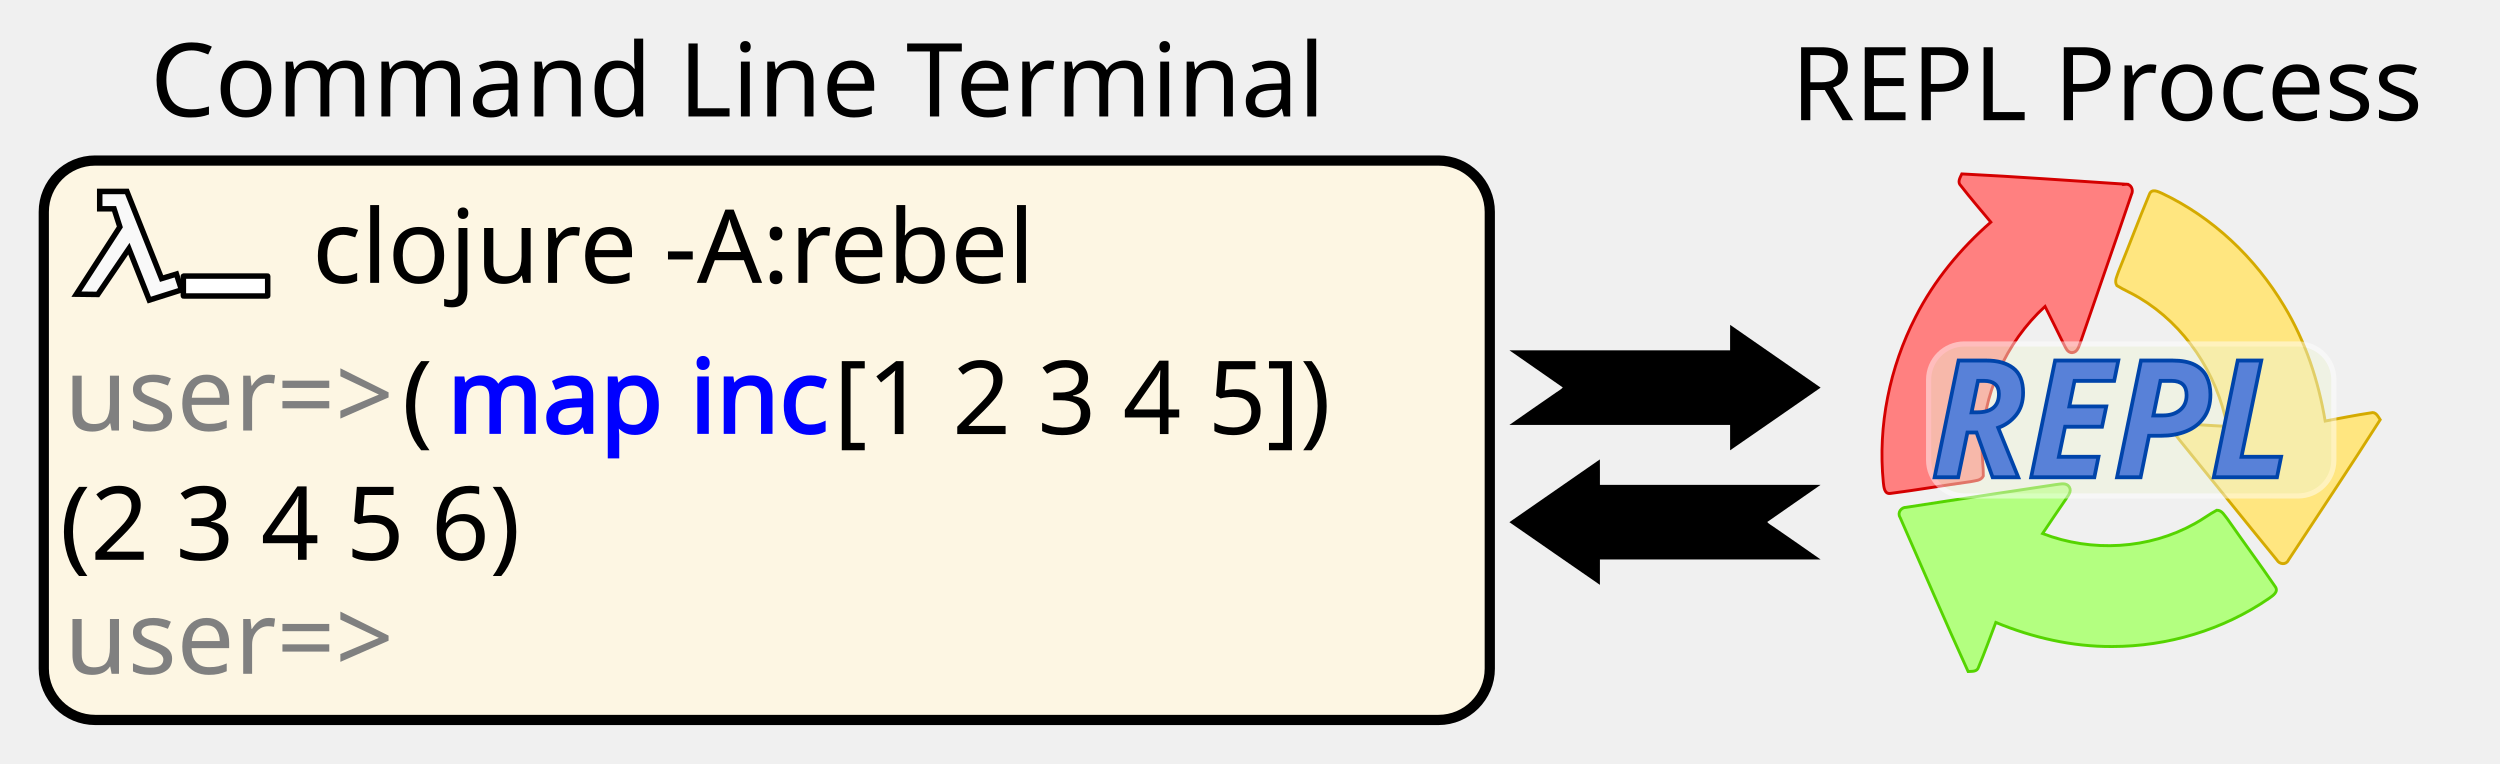
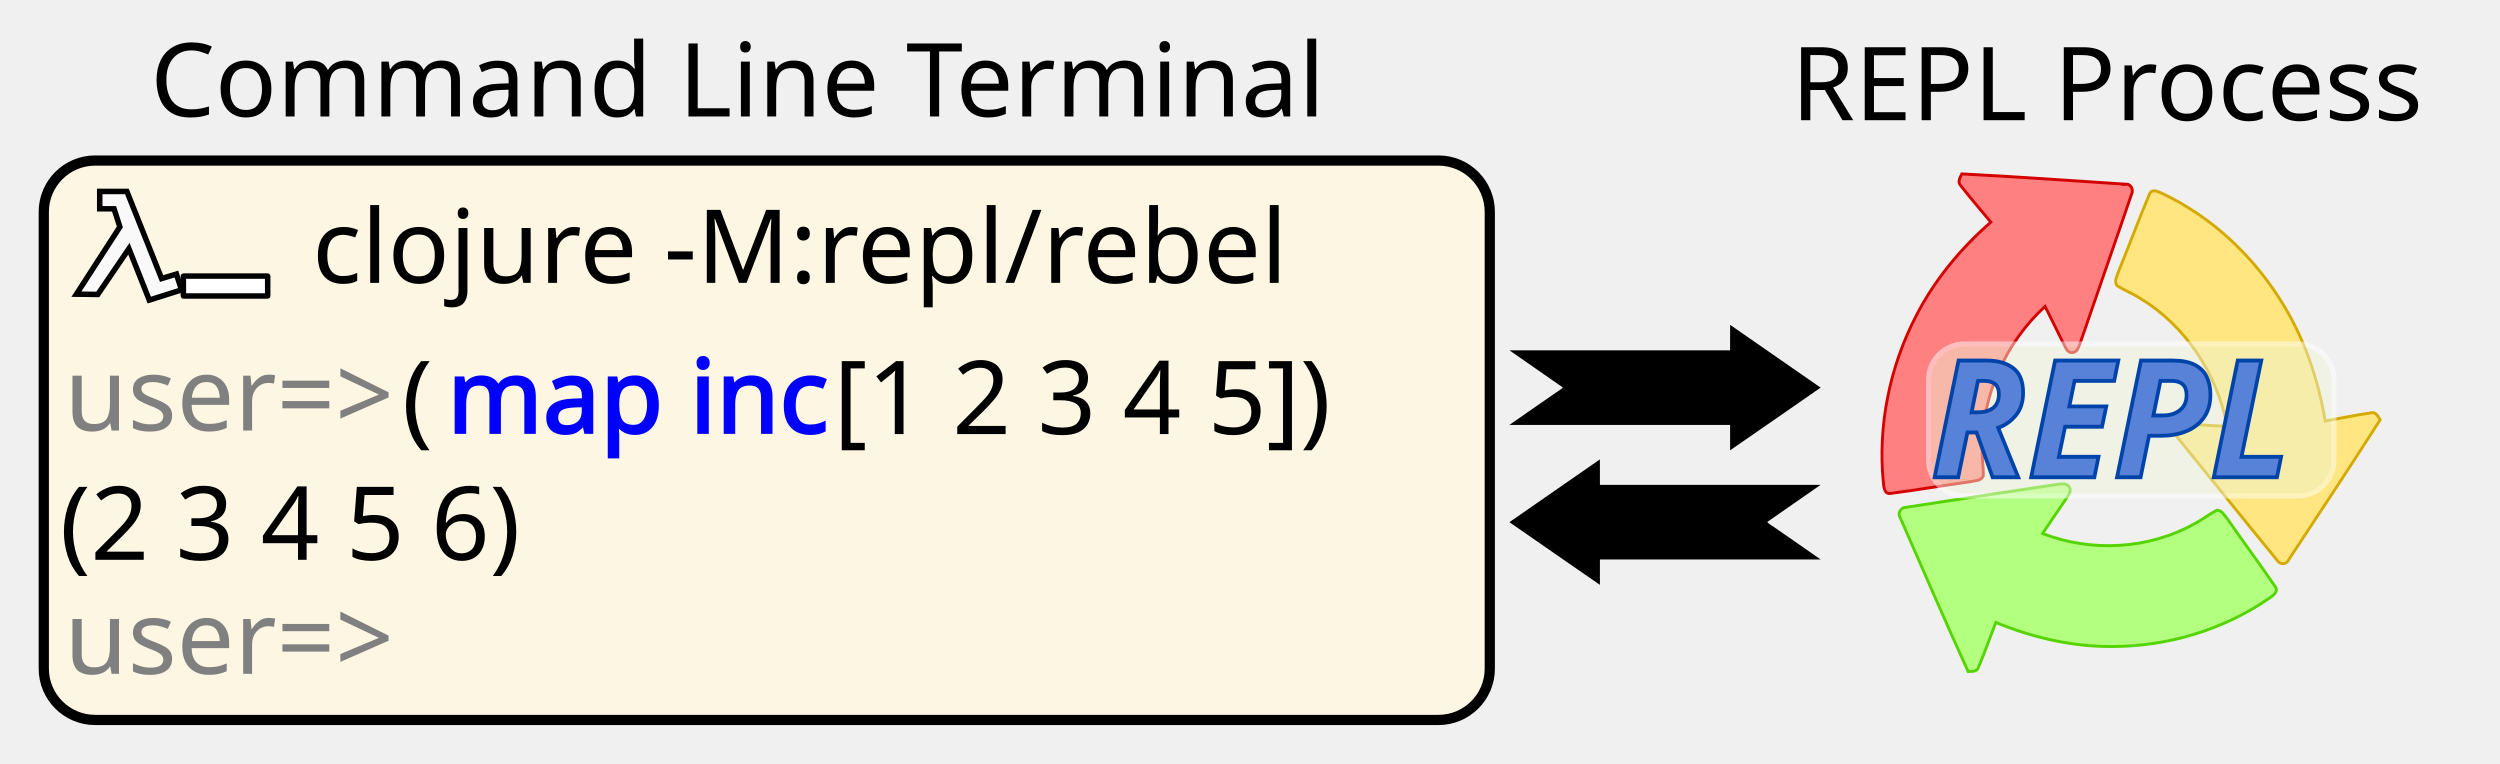
<svg xmlns="http://www.w3.org/2000/svg" xmlns:xlink="http://www.w3.org/1999/xlink" width="258.548mm" height="78.985mm" viewBox="0 0 258.548 78.985" version="1.1" id="svg912">
  <defs id="defs906">
    <linearGradient gradientTransform="matrix(0.63636,0,0,0.62142,-252.21,-311.09)" gradientUnits="userSpaceOnUse" y2="507.8" x2="0" y1="542.8" id="0">
      <stop stop-color="#252525" id="stop4039" />
      <stop offset="1" stop-color="#4c4c4c" id="stop4041" />
    </linearGradient>
    <linearGradient id="linearGradient4221">
      <stop id="stop4223" offset="0" style="stop-color:#c0c0dc;stop-opacity:1" />
      <stop style="stop-color:#c0c0dd;stop-opacity:1" offset="0.114" id="stop4225" />
      <stop id="stop4227" offset="0.479" style="stop-color:#a191bf;stop-opacity:1" />
      <stop id="stop4229" offset="1" style="stop-color:#625681;stop-opacity:1" />
    </linearGradient>
    <linearGradient gradientTransform="matrix(0.4887125,0,0,0.4887125,7.567404,560.782)" xlink:href="#linearGradient4274" id="linearGradient7595" x1="-0.654" y1="934.566" x2="46.893" y2="951.898" gradientUnits="userSpaceOnUse" />
    <linearGradient id="linearGradient4274">
      <stop id="stop4276" offset="0" style="stop-color:#eeeeec;stop-opacity:1" />
      <stop style="stop-color:#eeeeec;stop-opacity:1" offset="0.084" id="stop4181" />
      <stop id="stop4280" offset="0.351" style="stop-color:#eeeeec;stop-opacity:1" />
      <stop id="stop4282" offset="1" style="stop-color:#e0d5d5;stop-opacity:1" />
    </linearGradient>
    <linearGradient xlink:href="#linearGradient7589" id="linearGradient4317" x1="303.644" y1="608.878" x2="396.91" y2="672.258" gradientUnits="userSpaceOnUse" gradientTransform="matrix(0.1922971,0.06206447,-0.1003191,0.1702386,27.9476,914.5521)" />
    <linearGradient id="linearGradient7589">
      <stop id="stop7591" offset="0" style="stop-color:#351347;stop-opacity:1" />
      <stop id="stop7593" offset="1" style="stop-color:#5c3566;stop-opacity:0;" />
    </linearGradient>
    <linearGradient xlink:href="#linearGradient4311" id="linearGradient4301" x1="306.884" y1="425.158" x2="377.032" y2="364.663" gradientUnits="userSpaceOnUse" gradientTransform="matrix(0.07485012,0.08932098,-0.08626544,0.06221301,53.22269,961.6441)" />
    <linearGradient id="linearGradient4311">
      <stop style="stop-color:#351e47;stop-opacity:1" offset="0" id="stop4313" />
      <stop style="stop-color:#5c3566;stop-opacity:0;" offset="1" id="stop4315" />
    </linearGradient>
    <linearGradient xlink:href="#linearGradient4274" id="linearGradient4230" x1="267.654" y1="527.335" x2="329.167" y2="429.496" gradientUnits="userSpaceOnUse" gradientTransform="matrix(0.1515328,0.0143268,-0.0143268,0.1515328,-12.64197,950.2851)" />
    <linearGradient xlink:href="#linearGradient4196" id="linearGradient5577" x1="308.41" y1="511.441" x2="190.849" y2="465.961" gradientUnits="userSpaceOnUse" gradientTransform="matrix(-0.13467,0.03941451,0.04093431,0.1398628,58.64004,937.7004)" />
    <linearGradient id="linearGradient4196">
      <stop style="stop-color:#ffffff;stop-opacity:1" offset="0" id="stop4198" />
      <stop id="stop4200" offset="0.114" style="stop-color:#fffff2;stop-opacity:1" />
      <stop style="stop-color:#d2acd2;stop-opacity:1" offset="0.479" id="stop4202" />
      <stop style="stop-color:#123069;stop-opacity:1" offset="1" id="stop4204" />
    </linearGradient>
    <radialGradient xlink:href="#linearGradient6003" id="radialGradient5136-0-6-65-3-7" cx="322.171" cy="472.517" fx="322.171" fy="472.517" r="169" gradientUnits="userSpaceOnUse" gradientTransform="matrix(0.3533023,0.2238022,-0.2051948,0.2812126,-702.2763,-398.3032)" />
    <linearGradient id="linearGradient6003">
      <stop id="stop6005" offset="0" style="stop-color:#c2c6db;stop-opacity:1" />
      <stop style="stop-color:#bab1e0;stop-opacity:1" offset="0.34" id="stop6007" />
      <stop style="stop-color:#8d77a3;stop-opacity:1" offset="0.444" id="stop6009" />
      <stop id="stop6011" offset="0.552" style="stop-color:#675a84;stop-opacity:1" />
      <stop id="stop6013" offset="1" style="stop-color:#050846;stop-opacity:1" />
    </linearGradient>
    <radialGradient xlink:href="#linearGradient6003" id="radialGradient5136-0-6-6-2-1-2" cx="322.171" cy="472.517" fx="322.171" fy="472.517" r="169" gradientUnits="userSpaceOnUse" gradientTransform="matrix(0.3499948,0.2137811,-0.2032739,0.2686211,-680.6067,-453.6625)" />
    <radialGradient xlink:href="#linearGradient6003" id="radialGradient5136-0-6-6-8-6-9-2" cx="322.171" cy="472.517" fx="322.171" fy="472.517" r="169" gradientUnits="userSpaceOnUse" gradientTransform="matrix(0.192238,0.1008427,-0.1116501,0.1267112,-724.7406,-701.3335)" />
    <radialGradient xlink:href="#linearGradient6003" id="radialGradient5136-0-6-6-8-3-1-9-5" cx="322.171" cy="472.517" fx="322.171" fy="472.517" r="169" gradientUnits="userSpaceOnUse" gradientTransform="matrix(0.1982859,0.1091323,-0.1151626,0.1371272,-658.0303,-481.713)" />
    <radialGradient xlink:href="#linearGradient6003" id="radialGradient5136-0-6-6-8-8-8-5-9" cx="322.171" cy="472.517" fx="322.171" fy="472.517" r="169" gradientUnits="userSpaceOnUse" gradientTransform="matrix(0.141849,0.08187422,-0.08238465,0.1028769,-643.9823,-766.0172)" />
    <linearGradient gradientUnits="userSpaceOnUse" x1="128" y1="10.271" x2="128" y2="255.858" id="linearGradient-1">
      <stop stop-color="#FDFDFD" offset="0%" id="stop9377" />
      <stop stop-color="#CBCBCB" offset="100%" id="stop9379" />
    </linearGradient>
    <linearGradient gradientUnits="userSpaceOnUse" x1="127.858" y1="20.497" x2="127.858" y2="245.049" id="linearGradient-2">
      <stop stop-color="#B2E198" offset="0%" id="stop9382" />
      <stop stop-color="#04A171" offset="100%" id="stop9384" />
    </linearGradient>
  </defs>
  <g id="layer1" transform="translate(134.4748,36.9557)">
    <g transform="translate(17.24441,-102.4743)" id="g6396-2">
      <g transform="matrix(0.3650105,0,0,0.3763764,27.16325,74.61756)" id="g3895-0">
        <path style="fill:#ffe680;fill-opacity:1;stroke:#d4aa00;stroke-width:0.812" d="m 158.304,129.736 c -0.648,1.383 -2.55,1.196 -3.269,-0.047 -9.229,-10.908 -18.312,-21.941 -27.515,-32.881 -0.735,-1.022 -2.082,-2.129 -1.421,-3.564 0.719,-1.399 2.353,-0.892 3.573,-0.914 3.77,0.232 7.536,0.481 11.297,0.673 -2.851,-14.585 -12.011,-27.909 -24.927,-35.36 -2.05,-1.228 -4.293,-2.103 -6.348,-3.355 -0.825,-1.268 0.117,-2.677 0.503,-3.933 2.959,-7.015 5.686,-14.135 8.709,-21.131 0.66,-1.694 2.469,-0.752 3.606,-0.264 14.296,6.566 26.386,17.632 34.608,31.005 5.969,9.6 9.694,20.451 11.601,31.554 4.321,-0.778 8.625,-1.628 12.957,-2.251 1.397,-0.413 2.014,1.003 2.634,1.885 -8.505,12.968 -17.322,25.74 -26.006,38.582 z" id="path4277-3-2" />
        <path style="fill:#b3ff80;fill-opacity:1;stroke:#55d400;stroke-width:0.812" d="m 48.274,117.988 c -0.839,-1.276 0.315,-2.798 1.75,-2.762 14.124,-2.159 28.279,-4.129 42.416,-6.25 1.256,-0.092 2.903,-0.661 3.781,0.654 0.816,1.345 -0.471,2.472 -1.09,3.523 -2.17,3.092 -4.352,6.171 -6.483,9.276 13.922,5.2 30.069,4.363 43.176,-2.748 2.119,-1.104 4.038,-2.558 6.18,-3.655 1.513,-0.04 2.22,1.5 3.089,2.485 4.431,6.192 9.072,12.24 13.454,18.476 1.098,1.448 -0.651,2.497 -1.662,3.211 -13.074,8.749 -28.83,13.265 -44.528,13.276 -11.305,0.066 -22.501,-2.437 -32.961,-6.619 -1.597,4.09 -3.124,8.203 -4.86,12.22 -0.378,1.406 -1.908,1.192 -2.984,1.259 -6.603,-14.032 -12.876,-28.228 -19.278,-42.347 z" id="path4277-6-3" />
        <path style="fill:#ff8080;fill-opacity:1;stroke:#d40000;stroke-width:0.812" d="m 112.209,26.445 c 1.52,-0.143 2.324,1.59 1.618,2.841 -4.716,13.488 -9.614,26.913 -14.37,40.394 -0.508,1.152 -0.778,2.874 -2.35,3.033 -1.571,0.09 -1.963,-1.575 -2.601,-2.615 -1.714,-3.366 -3.41,-6.738 -5.153,-10.076 -11.121,9.858 -17.954,24.512 -17.819,39.423 -0.018,2.389 0.366,4.766 0.33,7.172 -0.674,1.355 -2.366,1.258 -3.644,1.562 -7.547,1.01 -15.065,2.273 -22.627,3.219 -1.794,0.291 -1.901,-1.746 -2.057,-2.973 -1.597,-15.65 1.803,-31.684 9.155,-45.555 5.243,-10.015 12.703,-18.731 21.303,-26.008 -2.863,-3.328 -5.78,-6.606 -8.514,-10.023 -1.065,-0.994 -0.158,-2.245 0.288,-3.226 15.49,0.749 30.97,1.865 46.442,2.831 z" id="path4277-7-7" />
      </g>
      <g transform="matrix(0.8171927,0,0,0.8171927,10.53177,19.51224)" id="g3908-5">
        <rect style="opacity:0.48;fill:#eef4d7;fill-opacity:1;stroke:#ffffff;stroke-width:0.655;stroke-miterlimit:4;stroke-dasharray:none;stroke-opacity:1" id="rect3799-6-9" width="51.283" height="19.237" x="45.528" y="99.827" ry="4.53" />
        <text xml:space="preserve" style="font-style:normal;font-weight:normal;font-size:9.549px;line-height:1.25;font-family:sans-serif;letter-spacing:0px;word-spacing:0px;fill:#5881d8;fill-opacity:1;stroke:#0044aa;stroke-width:0.48;stroke-miterlimit:4;stroke-dasharray:none;stroke-opacity:1" x="46.469" y="114.921" id="text1492-5-2" transform="scale(0.9847853,1.01545)">
          <tspan id="tspan1490-3-2" x="46.469" y="114.921" style="font-style:italic;font-variant:normal;font-weight:bold;font-stretch:normal;font-size:20.371px;font-family:Ubuntu;-inkscape-font-specification:'Ubuntu Bold Italic';fill:#5881d8;fill-opacity:1;stroke:#0044aa;stroke-width:0.48;stroke-miterlimit:4;stroke-dasharray:none;stroke-opacity:1">REPL</tspan>
        </text>
      </g>
    </g>
    <rect id="rect4046-8" rx="5.309" y="-20.352" x="-129.946" height="57.853" width="149.544" style="fill:#fdf6e3;fill-opacity:1;stroke:#000000;stroke-width:1.058;stroke-miterlimit:4;stroke-dasharray:none" />
-     <g id="g5688-9" transform="translate(37.44998,-92.55864)">
-       <g transform="translate(-54.25571,-2.619241)" id="g5662-7">
-         <polygon id="polygon4693-5-0-6-3" points="168.3,1836.6 140.3,1880 500.4,1884.5 1024.9,1112.3 1368.5,1979.8 1912,1807.7 1825.5,1540.3 1576,1616.4 990.9,146 533,146 533,439 774.5,439 872.5,744.9 " class="st1" style="display:inline;fill:#f9f9f9;fill-opacity:1;stroke:#000000;stroke-width:92.722;stroke-miterlimit:4;stroke-dasharray:none;stroke-opacity:1" transform="matrix(0.00613633,0,0,0.00612726,-110.6269,77.12603)" />
-         <rect style="display:inline;fill:#ffffff;fill-opacity:1;stroke:#000000;stroke-width:0.567;stroke-linejoin:bevel;stroke-miterlimit:4;stroke-dasharray:none;stroke-dashoffset:0;stroke-opacity:1" id="rect5148-3-6-1-6" width="8.72" height="2.064" x="-98.705" y="86.772" rx="0.011" ry="0.021" />
-       </g>
-       <text id="text5532-12" y="84.856" x="-139.627" style="font-style:normal;font-weight:normal;font-size:10.583px;line-height:1.25;font-family:sans-serif;letter-spacing:0px;word-spacing:0px;fill:#000000;fill-opacity:1;stroke:none;stroke-width:0.265" xml:space="preserve">
-         <tspan style="font-style:normal;font-variant:normal;font-weight:normal;font-stretch:normal;font-family:'Ubuntu Mono';-inkscape-font-specification:'Ubuntu Mono';stroke-width:0.265" y="84.856" x="-139.627" id="tspan5530-9">clojure -A:rebel</tspan>
-       </text>
+     <g id="g5662-7" transform="translate(-16.80574,-95.17788)">
+       <polygon transform="matrix(0.00613633,0,0,0.00612726,-110.6269,77.12603)" style="display:inline;fill:#f9f9f9;fill-opacity:1;stroke:#000000;stroke-width:92.722;stroke-miterlimit:4;stroke-dasharray:none;stroke-opacity:1" class="st1" points="500.4,1884.5 1024.9,1112.3 1368.5,1979.8 1912,1807.7 1825.5,1540.3 1576,1616.4 990.9,146 533,146 533,439 774.5,439 872.5,744.9 168.3,1836.6 140.3,1880 " id="polygon4693-5-0-6-3" />
+       <rect ry="0.021" rx="0.011" y="86.772" x="-98.705" height="2.064" width="8.72" id="rect5148-3-6-1-6" style="display:inline;fill:#ffffff;fill-opacity:1;stroke:#000000;stroke-width:0.567;stroke-linejoin:bevel;stroke-miterlimit:4;stroke-dasharray:none;stroke-dashoffset:0;stroke-opacity:1" />
    </g>
+     <text xml:space="preserve" style="font-style:normal;font-weight:normal;font-size:10.583px;line-height:1.25;font-family:sans-serif;letter-spacing:0px;word-spacing:0px;fill:#000000;fill-opacity:1;stroke:none;stroke-width:0.265" x="-102.177" y="-7.703" id="text5532-12">
+       <tspan id="tspan5530-9" x="-102.177" y="-7.703" style="font-style:normal;font-variant:normal;font-weight:normal;font-stretch:normal;font-family:'Ubuntu Mono';-inkscape-font-specification:'Ubuntu Mono';stroke-width:0.265">clojure -M:repl/rebel</tspan>
+     </text>
    <text xml:space="preserve" style="font-style:normal;font-weight:normal;font-size:10.583px;line-height:1.25;font-family:sans-serif;letter-spacing:0px;word-spacing:0px;fill:#000000;fill-opacity:1;stroke:none;stroke-width:0.265" x="-128.286" y="20.941" id="text5532-7-9-6-3">
      <tspan id="tspan5530-0-3-0-1" x="-128.286" y="20.941" style="font-style:normal;font-variant:normal;font-weight:normal;font-stretch:normal;font-family:'Ubuntu Mono';-inkscape-font-specification:'Ubuntu Mono';stroke-width:0.265">(2 3 4 5 6)</tspan>
    </text>
    <text xml:space="preserve" style="font-style:normal;font-weight:normal;font-size:10.583px;line-height:1.25;font-family:sans-serif;letter-spacing:0px;word-spacing:0px;fill:#808080;fill-opacity:1;stroke:none;stroke-width:0.265" x="-127.809" y="32.732" id="text5532-2-6-9">
      <tspan id="tspan5530-9-2-4" x="-127.809" y="32.732" style="font-style:normal;font-variant:normal;font-weight:normal;font-stretch:normal;font-family:'Ubuntu Mono';-inkscape-font-specification:'Ubuntu Mono';fill:#808080;stroke-width:0.265">user=&gt;</tspan>
    </text>
    <g id="g5670-7" transform="translate(39.9376,-92.55864)">
      <text id="text5532-1-8" y="100.346" x="-128.164" style="font-style:normal;font-weight:normal;font-size:10.583px;line-height:1.25;font-family:sans-serif;letter-spacing:0px;word-spacing:0px;fill:#000000;fill-opacity:1;stroke:none;stroke-width:0.265" xml:space="preserve">
        <tspan style="font-style:normal;font-variant:normal;font-weight:normal;font-stretch:normal;font-family:'Ubuntu Mono';-inkscape-font-specification:'Ubuntu Mono';fill:#0000ff;stroke:#0000ff;stroke-width:0.265" y="100.346" x="-128.164" id="tspan5530-2-4">map inc</tspan>
      </text>
      <text id="text5532-7-5" y="100.499" x="-132.841" style="font-style:normal;font-weight:normal;font-size:10.583px;line-height:1.25;font-family:sans-serif;letter-spacing:0px;word-spacing:0px;fill:#000000;fill-opacity:1;stroke:none;stroke-width:0.265" xml:space="preserve">
        <tspan style="font-style:normal;font-variant:normal;font-weight:normal;font-stretch:normal;font-family:'Ubuntu Mono';-inkscape-font-specification:'Ubuntu Mono';stroke-width:0.265" y="100.499" x="-132.841" id="tspan5530-0-0">(</tspan>
      </text>
      <text id="text5532-7-9-3" y="100.499" x="-88.199" style="font-style:normal;font-weight:normal;font-size:10.583px;line-height:1.25;font-family:sans-serif;letter-spacing:0px;word-spacing:0px;fill:#000000;fill-opacity:1;stroke:none;stroke-width:0.265" xml:space="preserve">
        <tspan style="font-style:normal;font-variant:normal;font-weight:normal;font-stretch:normal;font-family:'Ubuntu Mono';-inkscape-font-specification:'Ubuntu Mono';stroke-width:0.265" y="100.499" x="-88.199" id="tspan5530-0-3-6">[1 2 3 4 5])</tspan>
      </text>
    </g>
    <text xml:space="preserve" style="font-style:normal;font-weight:normal;font-size:10.583px;line-height:1.25;font-family:sans-serif;letter-spacing:0px;word-spacing:0px;fill:#808080;fill-opacity:1;stroke:none;stroke-width:0.265" x="-127.809" y="7.57" id="text5532-2-6-6-1">
      <tspan id="tspan5530-9-2-1-0" x="-127.809" y="7.57" style="font-style:normal;font-variant:normal;font-weight:normal;font-stretch:normal;font-family:'Ubuntu Mono';-inkscape-font-specification:'Ubuntu Mono';fill:#808080;stroke-width:0.265">user=&gt;</tspan>
    </text>
    <path style="stroke-width:0.125" d="m 21.626,17.046 c 3.113,-2.169 6.235,-4.329 9.356,-6.491 0.014,0.877 0.002,1.754 0.006,2.632 7.607,0.003 15.213,0 22.819,0.002 -1.823,1.289 -3.692,2.548 -5.515,3.838 0.141,0.19 0.413,0.32 0.623,0.476 1.633,1.133 3.277,2.258 4.897,3.401 -7.607,0 -15.216,-0.002 -22.824,0.001 -0.002,0.874 0.003,1.75 -0.002,2.624 -3.131,-2.153 -6.24,-4.323 -9.361,-6.483 z" id="path4143-6" />
    <path style="stroke-width:0.125" d="m 53.812,3.132 c -3.113,-2.169 -6.235,-4.329 -9.356,-6.491 -0.014,0.877 -0.002,1.754 -0.006,2.632 -7.607,0.003 -15.213,0 -22.819,0.002 1.823,1.289 3.692,2.548 5.515,3.838 -0.141,0.19 -0.413,0.32 -0.623,0.476 -1.633,1.133 -3.277,2.258 -4.897,3.401 7.607,0 15.216,-0.002 22.824,0.001 0.002,0.874 -0.003,1.75 0.002,2.624 3.131,-2.153 6.24,-4.323 9.361,-6.483 z" id="path4143-8-3" />
    <text xml:space="preserve" style="font-style:normal;font-weight:normal;font-size:10.583px;line-height:1.25;font-family:sans-serif;letter-spacing:0px;word-spacing:0px;fill:#000000;fill-opacity:1;stroke:none;stroke-width:0.265" x="-118.927" y="-24.915" id="text6368-2">
      <tspan id="tspan6366-0" x="-118.927" y="-24.915" style="stroke-width:0.265">Command Line Terminal</tspan>
    </text>
    <text xml:space="preserve" style="font-style:normal;font-weight:normal;font-size:10.583px;line-height:1.25;font-family:sans-serif;letter-spacing:0px;word-spacing:0px;fill:#000000;fill-opacity:1;stroke:none;stroke-width:0.265" x="50.76" y="-24.524" id="text6368-7-6">
      <tspan id="tspan6366-9-1" x="50.76" y="-24.524" style="stroke-width:0.265">REPL Process</tspan>
    </text>
  </g>
</svg>
